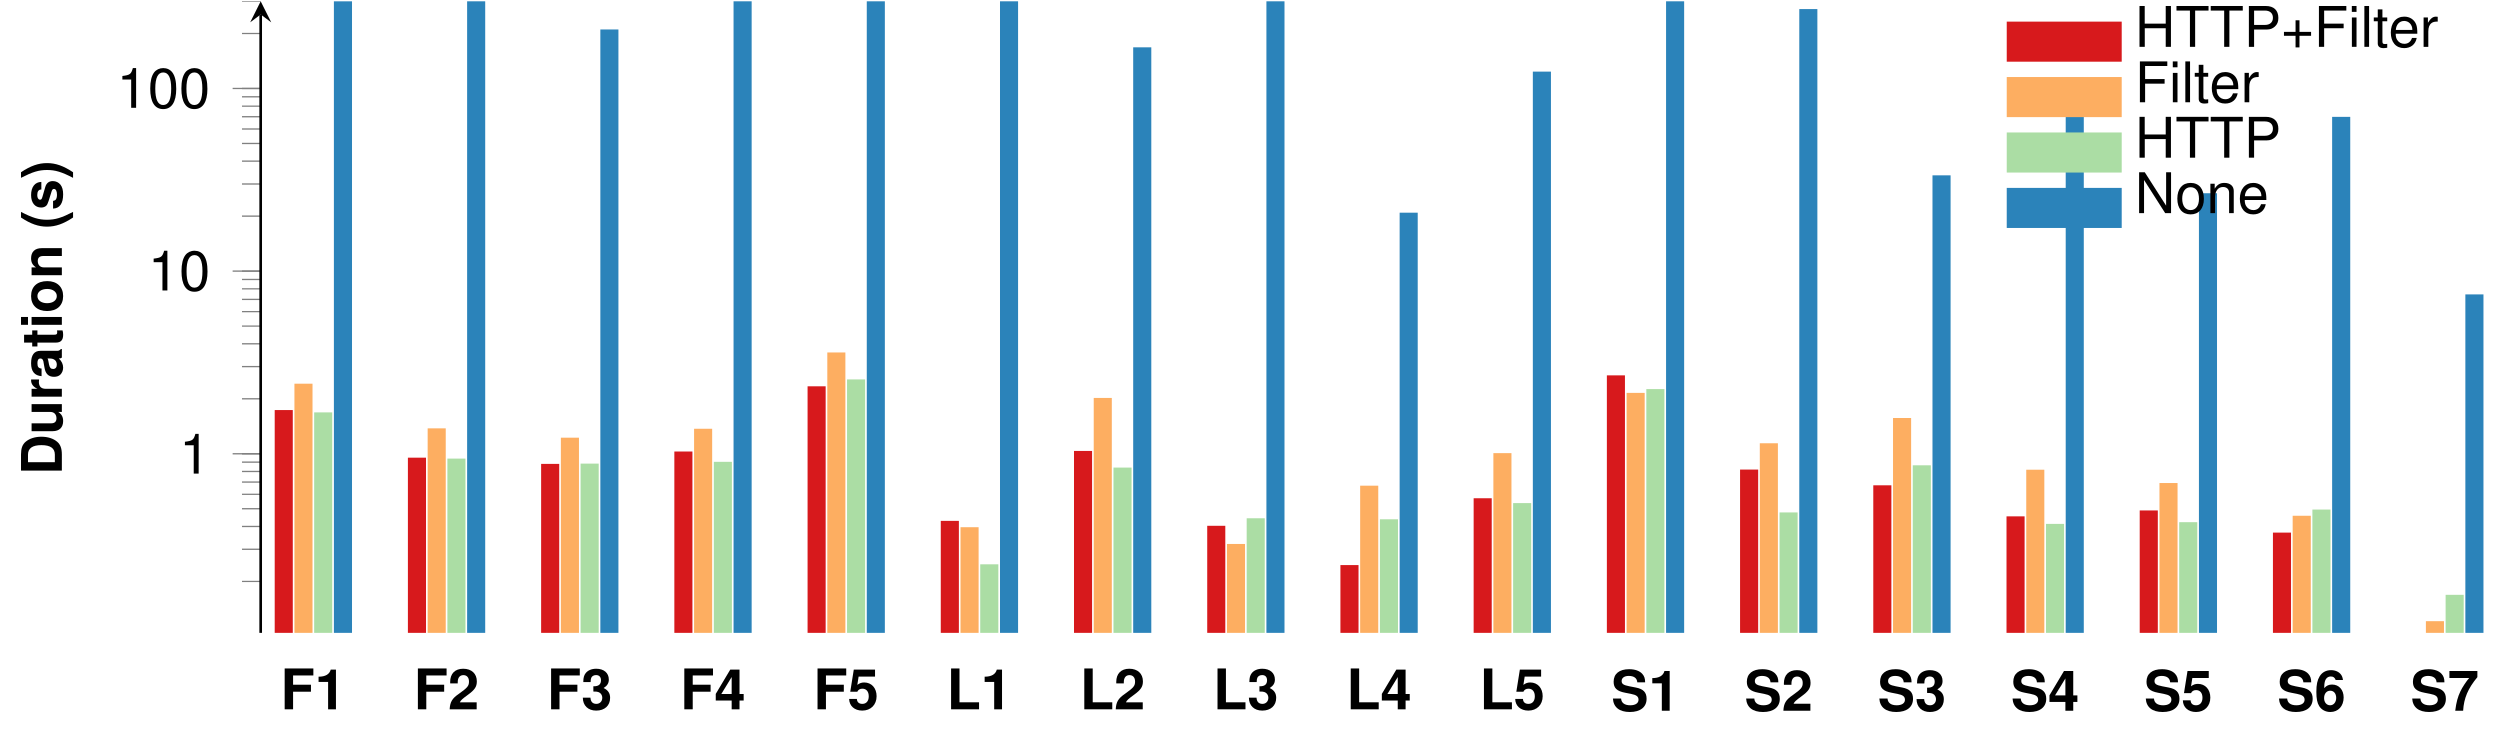
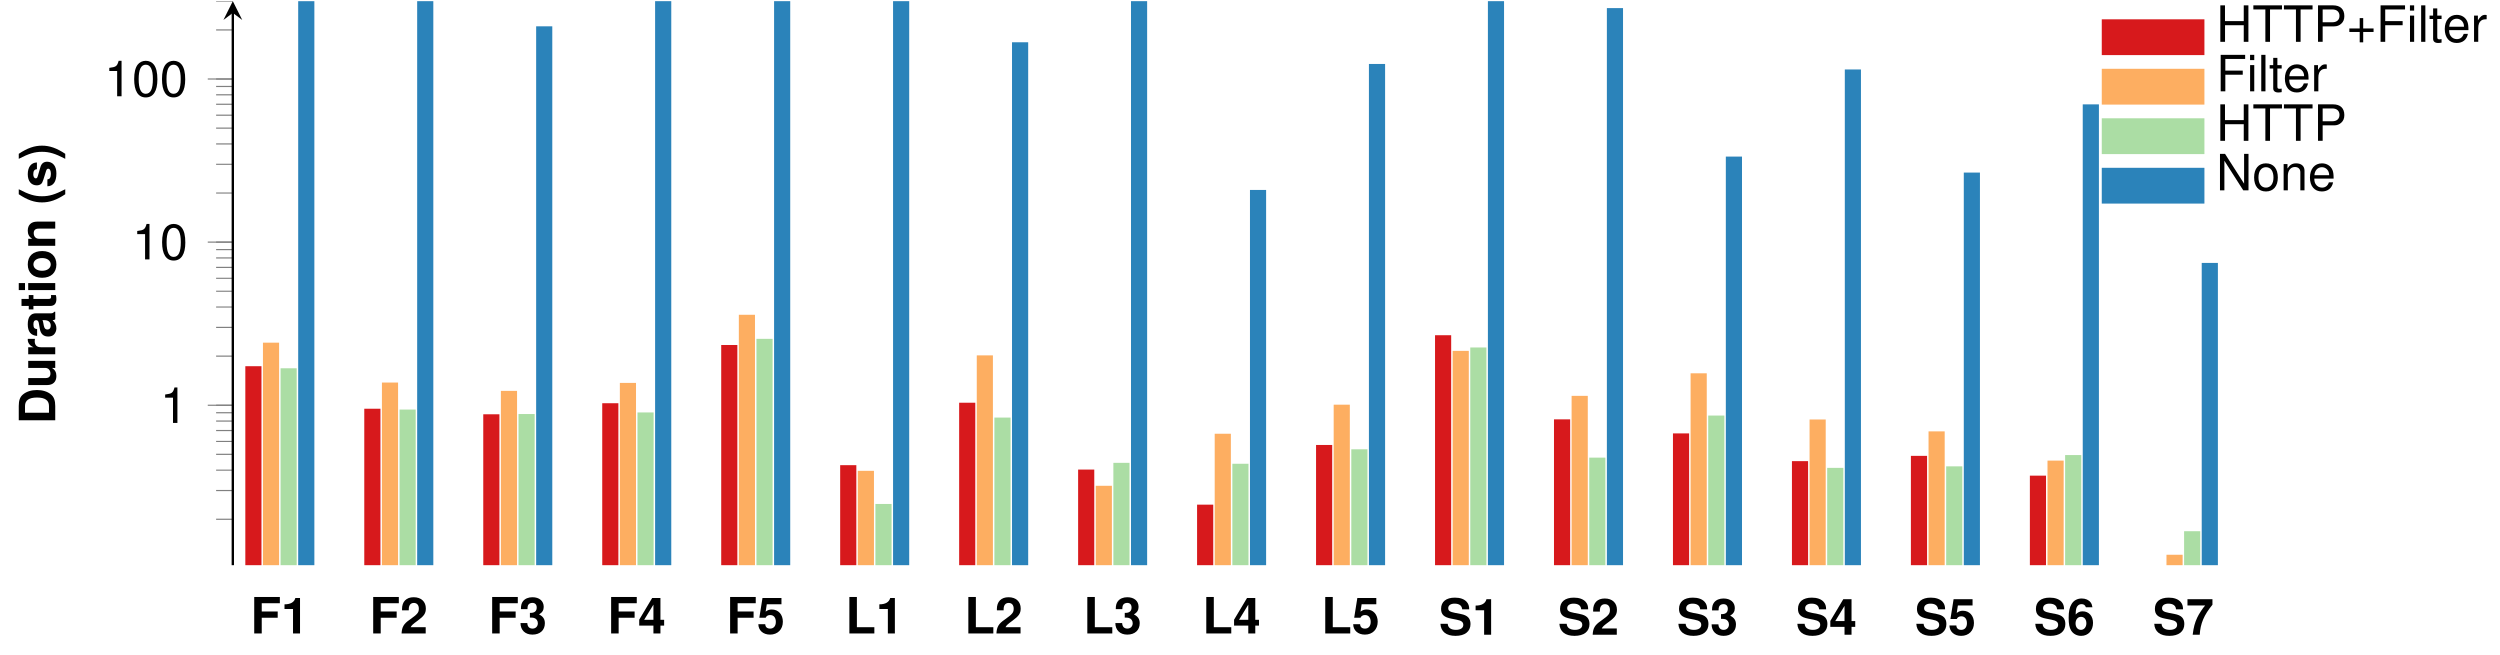
- <svg xmlns="http://www.w3.org/2000/svg" xmlns:xlink="http://www.w3.org/1999/xlink" height="110.944pt" version="1.1" viewBox="0 -110.944 378.606 110.944" width="378.606pt">
+ <svg xmlns="http://www.w3.org/2000/svg" xmlns:xlink="http://www.w3.org/1999/xlink" height="110.944pt" version="1.1" viewBox="0 -110.944 423.941 110.944" width="423.941pt">
  <defs>
    <clipPath id="clip2">
      <path d="M-102.277 -15.102V-110.746H519.977V-15.102" />
    </clipPath>
    <path d="M1.723 -6.186C0.747 -4.718 0.339 -3.547 0.339 -2.249C0.339 -0.942 0.747 0.229 1.723 1.697H2.571C1.672 -0.051 1.383 -1.001 1.383 -2.249C1.383 -3.488 1.672 -4.455 2.571 -6.186H1.723Z" id="g1-40" />
    <path d="M1.035 1.697C2.011 0.229 2.419 -0.942 2.419 -2.24C2.419 -3.547 2.011 -4.718 1.035 -6.186H0.187C1.086 -4.438 1.375 -3.488 1.375 -2.24C1.375 -1.001 1.086 -0.034 0.187 1.697H1.035Z" id="g1-41" />
    <path d="M2.02 -4.15V0H3.208V-6.017H2.419C2.232 -5.304 1.612 -4.939 0.577 -4.939V-4.15H2.02Z" id="g1-49" />
    <path d="M4.345 -1.061H1.799C1.952 -1.383 2.139 -1.553 3.021 -2.198C4.065 -2.962 4.37 -3.42 4.37 -4.235C4.37 -5.397 3.573 -6.144 2.308 -6.144C1.061 -6.144 0.331 -5.406 0.331 -4.133C0.331 -4.082 0.331 -4.014 0.339 -3.921H1.477V-4.116C1.477 -4.786 1.791 -5.177 2.334 -5.177C2.86 -5.177 3.182 -4.812 3.182 -4.209C3.182 -3.547 2.97 -3.284 1.646 -2.342C0.628 -1.646 0.314 -1.112 0.255 0H4.345V-1.061Z" id="g1-50" />
    <path d="M1.842 -2.69C2.257 -2.69 2.334 -2.682 2.537 -2.631C2.936 -2.52 3.191 -2.172 3.191 -1.731C3.191 -1.205 2.817 -0.823 2.3 -0.823C1.74 -0.823 1.434 -1.146 1.4 -1.765H0.246C0.255 -0.56 1.044 0.195 2.274 0.195C3.556 0.195 4.379 -0.56 4.379 -1.731C4.379 -2.436 4.073 -2.894 3.394 -3.225C3.955 -3.573 4.184 -3.955 4.184 -4.506C4.184 -5.508 3.437 -6.144 2.274 -6.144C1.587 -6.144 1.01 -5.906 0.67 -5.465C0.433 -5.168 0.322 -4.761 0.322 -4.226V-4.124H1.426C1.434 -4.447 1.46 -4.608 1.519 -4.761C1.629 -5.024 1.901 -5.185 2.249 -5.185C2.724 -5.185 2.996 -4.897 2.996 -4.396C2.996 -3.793 2.648 -3.488 1.943 -3.488H1.842V-2.69Z" id="g1-51" />
    <path d="M4.43 -2.317H3.802V-6.017H2.402L0.204 -2.334V-1.332H2.614V0H3.802V-1.332H4.43V-2.317ZM2.614 -2.317H1.044L2.614 -4.888V-2.317Z" id="g1-52" />
    <path d="M4.15 -6.017H0.933L0.399 -2.665H1.468C1.595 -2.962 1.867 -3.123 2.232 -3.123C2.834 -3.123 3.199 -2.69 3.199 -1.96C3.199 -1.256 2.826 -0.823 2.232 -0.823C1.714 -0.823 1.426 -1.086 1.4 -1.57H0.229C0.246 -0.518 1.044 0.195 2.215 0.195C3.505 0.195 4.387 -0.687 4.387 -1.986C4.387 -3.216 3.624 -4.065 2.512 -4.065C2.113 -4.065 1.816 -3.963 1.468 -3.7L1.663 -4.956H4.15V-6.017Z" id="g1-53" />
    <path d="M4.303 -4.65C4.243 -5.041 4.167 -5.236 4.014 -5.457C3.7 -5.889 3.148 -6.144 2.495 -6.144C1.748 -6.144 1.137 -5.813 0.772 -5.211C0.416 -4.625 0.272 -3.955 0.272 -2.86C0.272 -1.825 0.399 -1.18 0.704 -0.696C1.052 -0.136 1.68 0.195 2.393 0.195C3.59 0.195 4.404 -0.704 4.404 -2.011C4.404 -3.165 3.692 -3.963 2.656 -3.963C2.164 -3.963 1.833 -3.819 1.46 -3.428C1.485 -4.065 1.485 -4.065 1.536 -4.319C1.646 -4.863 1.986 -5.185 2.461 -5.185C2.843 -5.185 3.047 -5.032 3.199 -4.65H4.303ZM2.368 -3.03C2.919 -3.03 3.276 -2.597 3.276 -1.935C3.276 -1.29 2.885 -0.823 2.359 -0.823C1.816 -0.823 1.443 -1.273 1.443 -1.909C1.443 -2.571 1.816 -3.03 2.368 -3.03Z" id="g1-54" />
    <path d="M4.481 -6.017H0.246V-4.956H3.242C2.877 -4.566 2.155 -3.471 1.918 -2.945C1.502 -2.071 1.29 -1.281 1.129 0H2.325C2.436 -1.901 3.055 -3.361 4.481 -5.083V-6.017Z" id="g1-55" />
    <path d="M0.653 0H3.072C4.014 0 4.608 -0.221 5.024 -0.721C5.516 -1.298 5.779 -2.139 5.779 -3.097C5.779 -4.048 5.516 -4.888 5.024 -5.474C4.608 -5.974 4.022 -6.186 3.072 -6.186H0.653V0ZM1.926 -1.061V-5.126H3.072C4.031 -5.126 4.506 -4.455 4.506 -3.089C4.506 -1.731 4.031 -1.061 3.072 -1.061H1.926Z" id="g1-68" />
    <path d="M1.901 -2.665H4.608V-3.725H1.901V-5.126H4.973V-6.186H0.628V0H1.901V-2.665Z" id="g1-70" />
    <path d="M1.952 -6.186H0.679V0H4.914V-1.061H1.952V-6.186Z" id="g1-76" />
    <path d="M5.151 -4.303C5.151 -4.871 5.024 -5.244 4.718 -5.584C4.303 -6.042 3.615 -6.288 2.724 -6.288C1.239 -6.288 0.382 -5.592 0.382 -4.387C0.382 -3.428 0.866 -2.962 2.122 -2.724L2.987 -2.554C3.836 -2.393 4.15 -2.155 4.15 -1.655C4.15 -1.137 3.675 -0.823 2.902 -0.823C2.037 -0.823 1.553 -1.188 1.511 -1.85H0.272C0.348 -0.526 1.256 0.195 2.834 0.195C4.43 0.195 5.372 -0.552 5.372 -1.808C5.372 -2.783 4.88 -3.293 3.734 -3.513L2.767 -3.7C1.858 -3.878 1.595 -4.056 1.595 -4.506C1.595 -4.973 2.011 -5.27 2.665 -5.27C3.471 -5.27 3.921 -4.93 3.963 -4.303H5.151Z" id="g1-83" />
    <path d="M4.447 -0.144C4.235 -0.339 4.175 -0.467 4.175 -0.704V-3.25C4.175 -4.184 3.539 -4.659 2.3 -4.659S0.416 -4.133 0.339 -3.072H1.485C1.544 -3.547 1.74 -3.7 2.325 -3.7C2.783 -3.7 3.013 -3.547 3.013 -3.242C3.013 -3.089 2.936 -2.953 2.809 -2.885C2.648 -2.8 2.648 -2.8 2.062 -2.707L1.587 -2.622C0.679 -2.469 0.238 -2.003 0.238 -1.18C0.238 -0.789 0.348 -0.467 0.56 -0.238C0.823 0.034 1.222 0.195 1.629 0.195C2.139 0.195 2.605 -0.025 3.021 -0.458C3.021 -0.221 3.047 -0.136 3.157 0H4.447V-0.144ZM3.013 -1.842C3.013 -1.154 2.673 -0.764 2.071 -0.764C1.672 -0.764 1.426 -0.976 1.426 -1.315C1.426 -1.672 1.612 -1.842 2.105 -1.943L2.512 -2.02C2.826 -2.079 2.877 -2.096 3.013 -2.164V-1.842Z" id="g1-97" />
    <path d="M1.757 -4.583H0.569V0H1.757V-4.583ZM1.757 -6.186H0.569V-5.126H1.757V-6.186Z" id="g1-105" />
    <path d="M0.535 -4.583V0H1.723V-2.75C1.723 -3.293 2.105 -3.649 2.682 -3.649C3.191 -3.649 3.445 -3.369 3.445 -2.826V0H4.633V-3.072C4.633 -4.082 4.073 -4.659 3.097 -4.659C2.478 -4.659 2.062 -4.43 1.723 -3.921V-4.583H0.535Z" id="g1-110" />
    <path d="M2.554 -4.659C1.154 -4.659 0.297 -3.734 0.297 -2.232C0.297 -0.721 1.154 0.195 2.563 0.195C3.955 0.195 4.829 -0.73 4.829 -2.198C4.829 -3.751 3.989 -4.659 2.554 -4.659ZM2.563 -3.7C3.216 -3.7 3.641 -3.114 3.641 -2.215C3.641 -1.358 3.199 -0.764 2.563 -0.764C1.918 -0.764 1.485 -1.358 1.485 -2.232S1.918 -3.7 2.563 -3.7Z" id="g1-111" />
    <path d="M0.535 -4.583V0H1.723V-2.436C1.723 -3.131 2.071 -3.479 2.767 -3.479C2.894 -3.479 2.979 -3.471 3.14 -3.445V-4.65C3.072 -4.659 3.03 -4.659 2.996 -4.659C2.453 -4.659 1.977 -4.303 1.723 -3.683V-4.583H0.535Z" id="g1-114" />
    <path d="M4.286 -3.106C4.269 -4.073 3.522 -4.659 2.291 -4.659C1.129 -4.659 0.407 -4.073 0.407 -3.131C0.407 -2.826 0.501 -2.563 0.662 -2.385C0.823 -2.223 0.967 -2.147 1.409 -2.003L2.826 -1.561C3.123 -1.468 3.225 -1.375 3.225 -1.188C3.225 -0.908 2.894 -0.738 2.342 -0.738C2.037 -0.738 1.791 -0.798 1.638 -0.9C1.511 -0.993 1.46 -1.086 1.409 -1.332H0.246C0.28 -0.331 1.018 0.195 2.41 0.195C3.047 0.195 3.53 0.059 3.87 -0.212S4.413 -0.908 4.413 -1.358C4.413 -1.952 4.116 -2.334 3.513 -2.512L2.011 -2.945C1.68 -3.047 1.595 -3.114 1.595 -3.301C1.595 -3.556 1.867 -3.725 2.283 -3.725C2.851 -3.725 3.131 -3.522 3.14 -3.106H4.286Z" id="g1-115" />
    <path d="M2.554 -4.489H1.892V-5.72H0.704V-4.489H0.119V-3.7H0.704V-0.883C0.704 -0.161 1.086 0.195 1.867 0.195C2.13 0.195 2.342 0.17 2.554 0.102V-0.73C2.436 -0.713 2.368 -0.704 2.283 -0.704C1.969 -0.704 1.892 -0.798 1.892 -1.205V-3.7H2.554V-4.489Z" id="g1-116" />
    <path d="M4.591 0V-4.583H3.403V-1.714C3.403 -1.171 3.021 -0.815 2.444 -0.815C1.935 -0.815 1.68 -1.086 1.68 -1.638V-4.583H0.492V-1.392C0.492 -0.382 1.052 0.195 2.028 0.195C2.648 0.195 3.064 -0.034 3.403 -0.543V0H4.591Z" id="g1-117" />
    <path d="M4.532 -2.266H2.775V-4.022H2.181V-2.266H0.424V-1.672H2.181V0.085H2.775V-1.672H4.532V-2.266Z" id="g3-43" />
    <path d="M2.334 -6.017C1.774 -6.017 1.264 -5.771 0.95 -5.355C0.56 -4.829 0.365 -4.022 0.365 -2.911C0.365 -0.883 1.044 0.195 2.334 0.195C3.607 0.195 4.303 -0.883 4.303 -2.86C4.303 -4.031 4.116 -4.812 3.717 -5.355C3.403 -5.779 2.902 -6.017 2.334 -6.017ZM2.334 -5.355C3.14 -5.355 3.539 -4.54 3.539 -2.928C3.539 -1.222 3.148 -0.424 2.317 -0.424C1.528 -0.424 1.129 -1.256 1.129 -2.902S1.528 -5.355 2.334 -5.355Z" id="g3-48" />
    <path d="M2.198 -4.286V0H2.945V-6.017H2.453C2.189 -5.092 2.02 -4.964 0.866 -4.82V-4.286H2.198Z" id="g3-49" />
    <path d="M1.553 -2.817H4.506V-3.513H1.553V-5.491H4.914V-6.186H0.764V0H1.553V-2.817Z" id="g3-70" />
    <path d="M4.676 -2.817V0H5.465V-6.186H4.676V-3.513H1.494V-6.186H0.704V0H1.502V-2.817H4.676Z" id="g3-72" />
    <path d="M5.482 -6.186H4.735V-1.129L1.502 -6.186H0.645V0H1.392V-5.015L4.591 0H5.482V-6.186Z" id="g3-78" />
    <path d="M1.561 -2.622H3.505C3.989 -2.622 4.37 -2.767 4.701 -3.064C5.075 -3.403 5.236 -3.802 5.236 -4.37C5.236 -5.533 4.549 -6.186 3.327 -6.186H0.772V0H1.561V-2.622ZM1.561 -3.318V-5.491H3.208C3.963 -5.491 4.413 -5.083 4.413 -4.404S3.963 -3.318 3.208 -3.318H1.561Z" id="g3-80" />
    <path d="M3.004 -5.491H5.032V-6.186H0.178V-5.491H2.215V0H3.004V-5.491Z" id="g3-84" />
    <path d="M4.353 -1.986C4.353 -2.665 4.303 -3.072 4.175 -3.403C3.887 -4.133 3.208 -4.574 2.376 -4.574C1.137 -4.574 0.339 -3.624 0.339 -2.164S1.112 0.195 2.359 0.195C3.378 0.195 4.082 -0.382 4.26 -1.349H3.547C3.352 -0.764 2.953 -0.458 2.385 -0.458C1.935 -0.458 1.553 -0.662 1.315 -1.035C1.146 -1.29 1.086 -1.544 1.078 -1.986H4.353ZM1.095 -2.563C1.154 -3.386 1.655 -3.921 2.368 -3.921C3.064 -3.921 3.598 -3.344 3.598 -2.614C3.598 -2.597 3.598 -2.58 3.59 -2.563H1.095Z" id="g3-101" />
    <path d="M1.273 -4.447H0.569V0H1.273V-4.447ZM1.273 -6.186H0.56V-5.295H1.273V-6.186Z" id="g3-105" />
    <path d="M1.29 -6.186H0.577V0H1.29V-6.186Z" id="g3-108" />
    <path d="M0.594 -4.447V0H1.307V-2.453C1.307 -3.361 1.782 -3.955 2.512 -3.955C3.072 -3.955 3.428 -3.615 3.428 -3.08V0H4.133V-3.361C4.133 -4.099 3.581 -4.574 2.724 -4.574C2.062 -4.574 1.638 -4.319 1.247 -3.7V-4.447H0.594Z" id="g3-110" />
    <path d="M2.308 -4.574C1.061 -4.574 0.306 -3.683 0.306 -2.189S1.052 0.195 2.317 0.195C3.564 0.195 4.328 -0.696 4.328 -2.155C4.328 -3.692 3.59 -4.574 2.308 -4.574ZM2.317 -3.921C3.114 -3.921 3.59 -3.267 3.59 -2.164C3.59 -1.12 3.097 -0.458 2.317 -0.458C1.528 -0.458 1.044 -1.112 1.044 -2.189C1.044 -3.259 1.528 -3.921 2.317 -3.921Z" id="g3-111" />
    <path d="M0.586 -4.447V0H1.298V-2.308C1.298 -2.945 1.46 -3.361 1.799 -3.607C2.02 -3.768 2.232 -3.819 2.724 -3.827V-4.549C2.605 -4.566 2.546 -4.574 2.453 -4.574C1.994 -4.574 1.646 -4.303 1.239 -3.641V-4.447H0.586Z" id="g3-114" />
    <path d="M2.155 -4.447H1.426V-5.669H0.721V-4.447H0.119V-3.87H0.721V-0.509C0.721 -0.059 1.027 0.195 1.578 0.195C1.748 0.195 1.918 0.178 2.155 0.136V-0.458C2.062 -0.433 1.952 -0.424 1.816 -0.424C1.511 -0.424 1.426 -0.509 1.426 -0.823V-3.87H2.155V-4.447Z" id="g3-116" />
  </defs>
  <g id="page1">
    <path d="M41.602 -15.102H44.34V-48.844H41.602ZM61.773 -15.102H64.516V-41.633H61.773ZM81.949 -15.102H84.691V-40.691H81.949ZM102.125 -15.102H104.863V-42.566H102.125ZM122.301 -15.102H125.039V-52.441H122.301ZM142.473 -15.102H145.215V-32.062H142.473ZM162.649 -15.102H165.387V-42.652H162.649ZM182.824 -15.102H185.563V-31.316H182.824ZM202.996 -15.102H205.738V-25.367H202.996ZM223.172 -15.102H225.91V-35.488H223.172ZM243.348 -15.102H246.086V-54.098H243.348ZM263.52 -15.102H266.262V-39.832H263.52ZM283.695 -15.102H286.434V-37.449H283.695ZM303.871 -15.102H306.61V-32.746H303.871ZM324.043 -15.102H326.785V-33.641H324.043ZM344.219 -15.102H346.957V-30.285H344.219ZM364.395 -15.102H367.133V-15.102H364.395Z" fill="#d7191c" />
    <path d="M44.59 -15.102H47.328V-52.836H44.59ZM64.766 -15.102H67.504V-46.074H64.766ZM84.938 -15.102H87.68V-44.66H84.938ZM105.113 -15.102H107.852V-46.012H105.113ZM125.289 -15.102H128.027V-57.566H125.289ZM145.461 -15.102H148.203V-31.102H145.461ZM165.637 -15.102H168.375V-50.68H165.637ZM185.813 -15.102H188.551V-28.566H185.813ZM205.985 -15.102H208.727V-37.391H205.985ZM226.16 -15.102H228.899V-42.32H226.16ZM246.336 -15.102H249.074V-51.445H246.336ZM266.508 -15.102H269.25V-43.816H266.508ZM286.684 -15.102H289.426V-47.641H286.684ZM306.86 -15.102H309.598V-39.809H306.86ZM327.035 -15.102H329.774V-37.793H327.035ZM347.207 -15.102H349.949V-32.836H347.207ZM367.383 -15.102H370.121V-16.871H367.383Z" fill="#fdae61" />
    <path d="M47.578 -15.102H50.316V-48.492H47.578ZM67.754 -15.102H70.492V-41.492H67.754ZM87.926 -15.102H90.668V-40.734H87.926ZM108.102 -15.102H110.84V-41.004H108.102ZM128.277 -15.102H131.016V-53.484H128.277ZM148.449 -15.102H151.192V-25.484H148.449ZM168.625 -15.102H171.367V-40.133H168.625ZM188.801 -15.102H191.539V-32.457H188.801ZM208.977 -15.102H211.715V-32.301H208.977ZM229.149 -15.102H231.891V-34.754H229.149ZM249.324 -15.102H252.063V-52.02H249.324ZM269.5 -15.102H272.238V-33.34H269.5ZM289.672 -15.102H292.414V-40.477H289.672ZM309.848 -15.102H312.586V-31.605H309.848ZM330.024 -15.102H332.762V-31.863H330.024ZM350.195 -15.102H352.938V-33.777H350.195ZM370.371 -15.102H373.11V-20.863H370.371Z" fill="#abdda4" />
    <path d="M50.566 -15.102H53.309V-110.742H50.566ZM70.742 -15.102H73.481V-110.746H70.742ZM90.918 -15.102H93.656V-106.481H90.918ZM111.09 -15.102H113.832V-110.746H111.09ZM131.266 -15.102H134.004V-110.746H131.266ZM151.442 -15.102H154.18V-110.746H151.442ZM171.613 -15.102H174.356V-103.777H171.613ZM191.789 -15.102H194.527V-110.746H191.789ZM211.965 -15.102H214.703V-78.734H211.965ZM232.137 -15.102H234.879V-100.098H232.137ZM252.313 -15.102H255.051V-110.746H252.313ZM272.488 -15.102H275.227V-109.57H272.488ZM292.66 -15.102H295.402V-84.391H292.66ZM312.836 -15.102H315.574V-99.164H312.836ZM333.012 -15.102H335.75V-81.68H333.012ZM353.184 -15.102H355.926V-93.246H353.184ZM373.36 -15.102H376.102V-66.359H373.36Z" fill="#2b83ba" />
    <path clip-path="url(#clip2)" d="M36.648 -22.891H39.48M36.648 -27.762H39.48M36.648 -31.215H39.48M36.648 -33.898H39.48M36.648 -36.086H39.48M36.648 -37.938H39.48M36.648 -39.543H39.48M36.648 -40.957H39.48M36.648 -42.223H39.48M36.648 -50.551H39.48M36.648 -55.422H39.48M36.648 -58.879H39.48M36.648 -61.559H39.48M36.648 -63.75H39.48M36.648 -65.602H39.48M36.648 -67.203H39.48M36.648 -68.617H39.48M36.648 -69.887H39.48M36.648 -78.211H39.48M36.648 -83.082H39.48M36.648 -86.539H39.48M36.648 -89.219H39.48M36.648 -91.41H39.48M36.648 -93.262H39.48M36.648 -94.867H39.48M36.648 -96.281H39.48M36.648 -97.547H39.48M36.648 -105.871H39.48M36.648 -110.742H39.48" fill="none" stroke="#808080" stroke-miterlimit="10.037" stroke-width="0.2" />
    <path clip-path="url(#clip2)" d="M35.23 -42.223H39.48M35.23 -69.887H39.48M35.23 -97.547H39.48" fill="none" stroke="#808080" stroke-miterlimit="10.037" stroke-width="0.2" />
    <path d="M39.48 -15.102V-108.754" fill="none" stroke="#000000" stroke-miterlimit="10.037" stroke-width="0.4" />
    <path d="M39.48 -110.746L37.887 -107.559L39.48 -108.754L41.078 -107.559" />
    <g transform="matrix(1 0 0 1 -44.4537 53.8026)">
      <use x="86.937" xlink:href="#g1-70" y="-57.327" />
      <use x="92.122" xlink:href="#g1-49" y="-57.327" />
    </g>
    <g transform="matrix(1 0 0 1 -24.2792 53.8026)">
      <use x="86.937" xlink:href="#g1-70" y="-57.327" />
      <use x="92.122" xlink:href="#g1-50" y="-57.327" />
    </g>
    <g transform="matrix(1 0 0 1 -4.1046 53.8026)">
      <use x="86.937" xlink:href="#g1-70" y="-57.327" />
      <use x="92.122" xlink:href="#g1-51" y="-57.327" />
    </g>
    <g transform="matrix(1 0 0 1 16.0697 53.8026)">
      <use x="86.937" xlink:href="#g1-70" y="-57.327" />
      <use x="92.122" xlink:href="#g1-52" y="-57.327" />
    </g>
    <g transform="matrix(1 0 0 1 36.2447 53.8026)">
      <use x="86.937" xlink:href="#g1-70" y="-57.327" />
      <use x="92.122" xlink:href="#g1-53" y="-57.327" />
    </g>
    <g transform="matrix(1 0 0 1 56.4187 53.8026)">
      <use x="86.937" xlink:href="#g1-76" y="-57.327" />
      <use x="92.122" xlink:href="#g1-49" y="-57.327" />
    </g>
    <g transform="matrix(1 0 0 1 76.5937 53.8026)">
      <use x="86.937" xlink:href="#g1-76" y="-57.327" />
      <use x="92.122" xlink:href="#g1-50" y="-57.327" />
    </g>
    <g transform="matrix(1 0 0 1 96.7677 53.8026)">
      <use x="86.937" xlink:href="#g1-76" y="-57.327" />
      <use x="92.122" xlink:href="#g1-51" y="-57.327" />
    </g>
    <g transform="matrix(1 0 0 1 116.943 53.8026)">
      <use x="86.937" xlink:href="#g1-76" y="-57.327" />
      <use x="92.122" xlink:href="#g1-52" y="-57.327" />
    </g>
    <g transform="matrix(1 0 0 1 137.117 53.8026)">
      <use x="86.937" xlink:href="#g1-76" y="-57.327" />
      <use x="92.122" xlink:href="#g1-53" y="-57.327" />
    </g>
    <g transform="matrix(1 0 0 1 157.054 54.0155)">
      <use x="86.937" xlink:href="#g1-83" y="-57.327" />
      <use x="92.597" xlink:href="#g1-49" y="-57.327" />
    </g>
    <g transform="matrix(1 0 0 1 177.228 54.0155)">
      <use x="86.937" xlink:href="#g1-83" y="-57.327" />
      <use x="92.597" xlink:href="#g1-50" y="-57.327" />
    </g>
    <g transform="matrix(1 0 0 1 197.403 54.0155)">
      <use x="86.937" xlink:href="#g1-83" y="-57.327" />
      <use x="92.597" xlink:href="#g1-51" y="-57.327" />
    </g>
    <g transform="matrix(1 0 0 1 217.577 54.0155)">
      <use x="86.937" xlink:href="#g1-83" y="-57.327" />
      <use x="92.597" xlink:href="#g1-52" y="-57.327" />
    </g>
    <g transform="matrix(1 0 0 1 237.752 54.0155)">
      <use x="86.937" xlink:href="#g1-83" y="-57.327" />
      <use x="92.597" xlink:href="#g1-53" y="-57.327" />
    </g>
    <g transform="matrix(1 0 0 1 257.926 54.0155)">
      <use x="86.937" xlink:href="#g1-83" y="-57.327" />
      <use x="92.597" xlink:href="#g1-54" y="-57.327" />
    </g>
    <g transform="matrix(1 0 0 1 278.101 54.0155)">
      <use x="86.937" xlink:href="#g1-83" y="-57.327" />
      <use x="92.597" xlink:href="#g1-55" y="-57.327" />
    </g>
    <g transform="matrix(1 0 0 1 -59.7973 18.1036)">
      <use x="86.937" xlink:href="#g3-49" y="-57.327" />
    </g>
    <g transform="matrix(1 0 0 1 -64.5333 -9.6278)">
      <use x="86.937" xlink:href="#g3-49" y="-57.327" />
      <use x="91.656" xlink:href="#g3-48" y="-57.327" />
    </g>
    <g transform="matrix(1 0 0 1 -69.2694 -37.2889)">
      <use x="86.937" xlink:href="#g3-49" y="-57.327" />
      <use x="91.656" xlink:href="#g3-48" y="-57.327" />
      <use x="96.374" xlink:href="#g3-48" y="-57.327" />
    </g>
    <g transform="matrix(0 -1 1 0 66.6942 47.9108)">
      <use x="86.937" xlink:href="#g1-68" y="-57.327" />
      <use x="93.064" xlink:href="#g1-117" y="-57.327" />
      <use x="98.249" xlink:href="#g1-114" y="-57.327" />
      <use x="101.55" xlink:href="#g1-97" y="-57.327" />
      <use x="106.269" xlink:href="#g1-116" y="-57.327" />
      <use x="109.095" xlink:href="#g1-105" y="-57.327" />
      <use x="111.454" xlink:href="#g1-111" y="-57.327" />
      <use x="116.639" xlink:href="#g1-110" y="-57.327" />
      <use x="124.192" xlink:href="#g1-40" y="-57.327" />
      <use x="127.018" xlink:href="#g1-115" y="-57.327" />
      <use x="131.736" xlink:href="#g1-41" y="-57.327" />
    </g>
-     <path d="M304.106 -101.801V-107.469H321.117V-101.801ZM321.117 -107.469" fill="#d7191c" />
-     <path d="M304.105 -101.801V-107.469H321.117V-101.801ZM321.117 -107.469" fill="none" stroke="#d7191c" stroke-miterlimit="10.037" stroke-width="0.4" />
-     <g transform="matrix(1 0 0 1 218.963 -21.3438)">
+     <path d="M356.609 -101.801V-107.469H373.617V-101.801ZM373.617 -107.469" fill="#d7191c" />
+     <path d="M356.61 -101.801V-107.469H373.618V-101.801ZM373.618 -107.469" fill="none" stroke="#d7191c" stroke-miterlimit="10.037" stroke-width="0.4" />
+     <g transform="matrix(1 0 0 1 271.467 -21.3438)">
      <use x="104.344" xlink:href="#g3-72" y="-82.507" />
      <use x="110.471" xlink:href="#g3-84" y="-82.507" />
      <use x="115.656" xlink:href="#g3-84" y="-82.507" />
      <use x="120.841" xlink:href="#g3-80" y="-82.507" />
      <use x="126.501" xlink:href="#g3-43" y="-82.507" />
      <use x="131.457" xlink:href="#g3-70" y="-82.507" />
      <use x="136.642" xlink:href="#g3-105" y="-82.507" />
      <use x="138.526" xlink:href="#g3-108" y="-82.507" />
      <use x="140.41" xlink:href="#g3-116" y="-82.507" />
      <use x="142.769" xlink:href="#g3-101" y="-82.507" />
      <use x="147.487" xlink:href="#g3-114" y="-82.507" />
    </g>
-     <path d="M304.106 -93.406V-99.078H321.118V-93.406ZM321.118 -99.078" fill="#fdae61" />
-     <path d="M304.105 -93.406V-99.078H321.117V-93.406ZM321.117 -99.078" fill="none" stroke="#fdae61" stroke-miterlimit="10.037" stroke-width="0.4" />
-     <g transform="matrix(1 0 0 1 218.963 -21.3433)">
+     <path d="M356.609 -93.406V-99.078H373.617V-93.406ZM373.617 -99.078" fill="#fdae61" />
+     <path d="M356.61 -93.406V-99.078H373.618V-93.406ZM373.618 -99.078" fill="none" stroke="#fdae61" stroke-miterlimit="10.037" stroke-width="0.4" />
+     <g transform="matrix(1 0 0 1 271.467 -21.3433)">
      <use x="104.344" xlink:href="#g3-70" y="-74.114" />
      <use x="109.529" xlink:href="#g3-105" y="-74.114" />
      <use x="111.413" xlink:href="#g3-108" y="-74.114" />
      <use x="113.297" xlink:href="#g3-116" y="-74.114" />
      <use x="115.656" xlink:href="#g3-101" y="-74.114" />
      <use x="120.374" xlink:href="#g3-114" y="-74.114" />
    </g>
-     <path d="M304.106 -85.012V-90.684H321.118V-85.012ZM321.118 -90.684" fill="#abdda4" />
-     <path d="M304.105 -85.012V-90.684H321.117V-85.012ZM321.117 -90.684" fill="none" stroke="#abdda4" stroke-miterlimit="10.037" stroke-width="0.4" />
-     <g transform="matrix(1 0 0 1 218.963 -21.3433)">
+     <path d="M356.609 -85.012V-90.684H373.617V-85.012ZM373.617 -90.684" fill="#abdda4" />
+     <path d="M356.61 -85.012V-90.684H373.618V-85.012ZM373.618 -90.684" fill="none" stroke="#abdda4" stroke-miterlimit="10.037" stroke-width="0.4" />
+     <g transform="matrix(1 0 0 1 271.467 -21.3433)">
      <use x="104.344" xlink:href="#g3-72" y="-65.72" />
      <use x="110.471" xlink:href="#g3-84" y="-65.72" />
      <use x="115.656" xlink:href="#g3-84" y="-65.72" />
      <use x="120.841" xlink:href="#g3-80" y="-65.72" />
    </g>
-     <path d="M304.106 -76.621V-82.289H321.118V-76.621ZM321.118 -82.289" fill="#2b83ba" />
-     <path d="M304.105 -76.621V-82.289H321.117V-76.621ZM321.117 -82.289" fill="none" stroke="#2b83ba" stroke-miterlimit="10.037" stroke-width="0.4" />
-     <g transform="matrix(1 0 0 1 218.963 -21.3433)">
+     <path d="M356.609 -76.621V-82.289H373.617V-76.621ZM373.617 -82.289" fill="#2b83ba" />
+     <path d="M356.61 -76.621V-82.289H373.618V-76.621ZM373.618 -82.289" fill="none" stroke="#2b83ba" stroke-miterlimit="10.037" stroke-width="0.4" />
+     <g transform="matrix(1 0 0 1 271.467 -21.3433)">
      <use x="104.344" xlink:href="#g3-78" y="-57.327" />
      <use x="110.471" xlink:href="#g3-111" y="-57.327" />
      <use x="115.189" xlink:href="#g3-110" y="-57.327" />
      <use x="119.907" xlink:href="#g3-101" y="-57.327" />
    </g>
  </g>
</svg>
